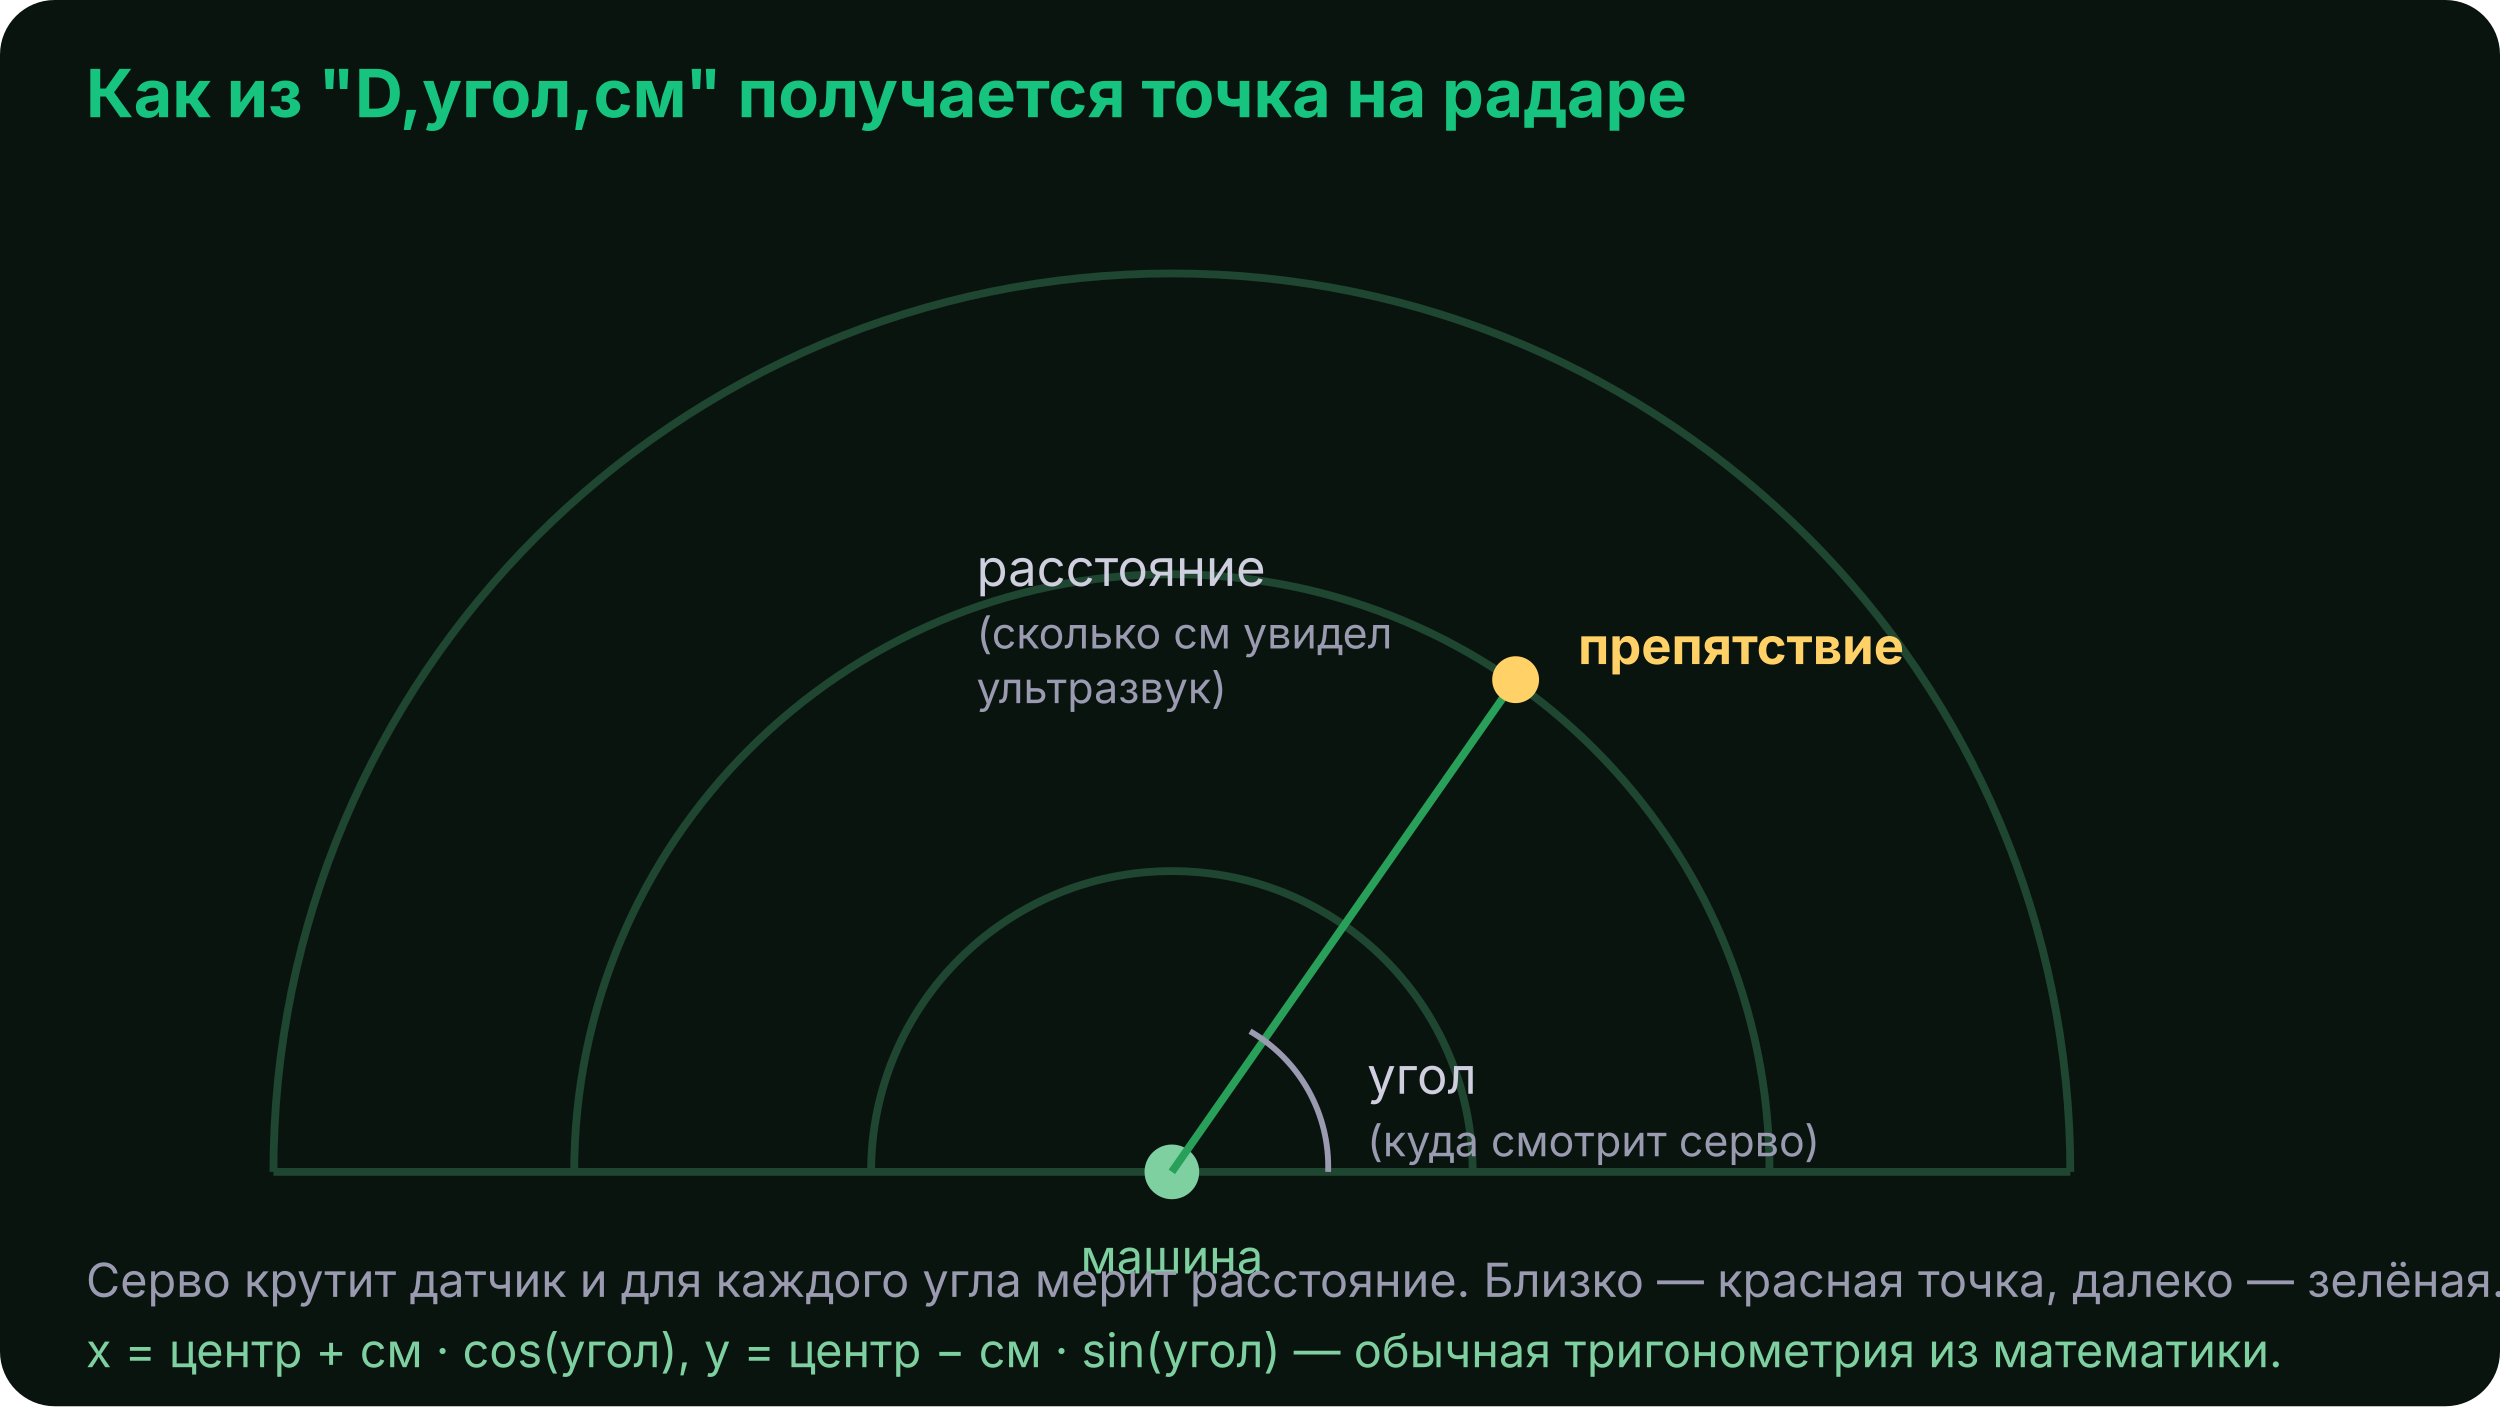
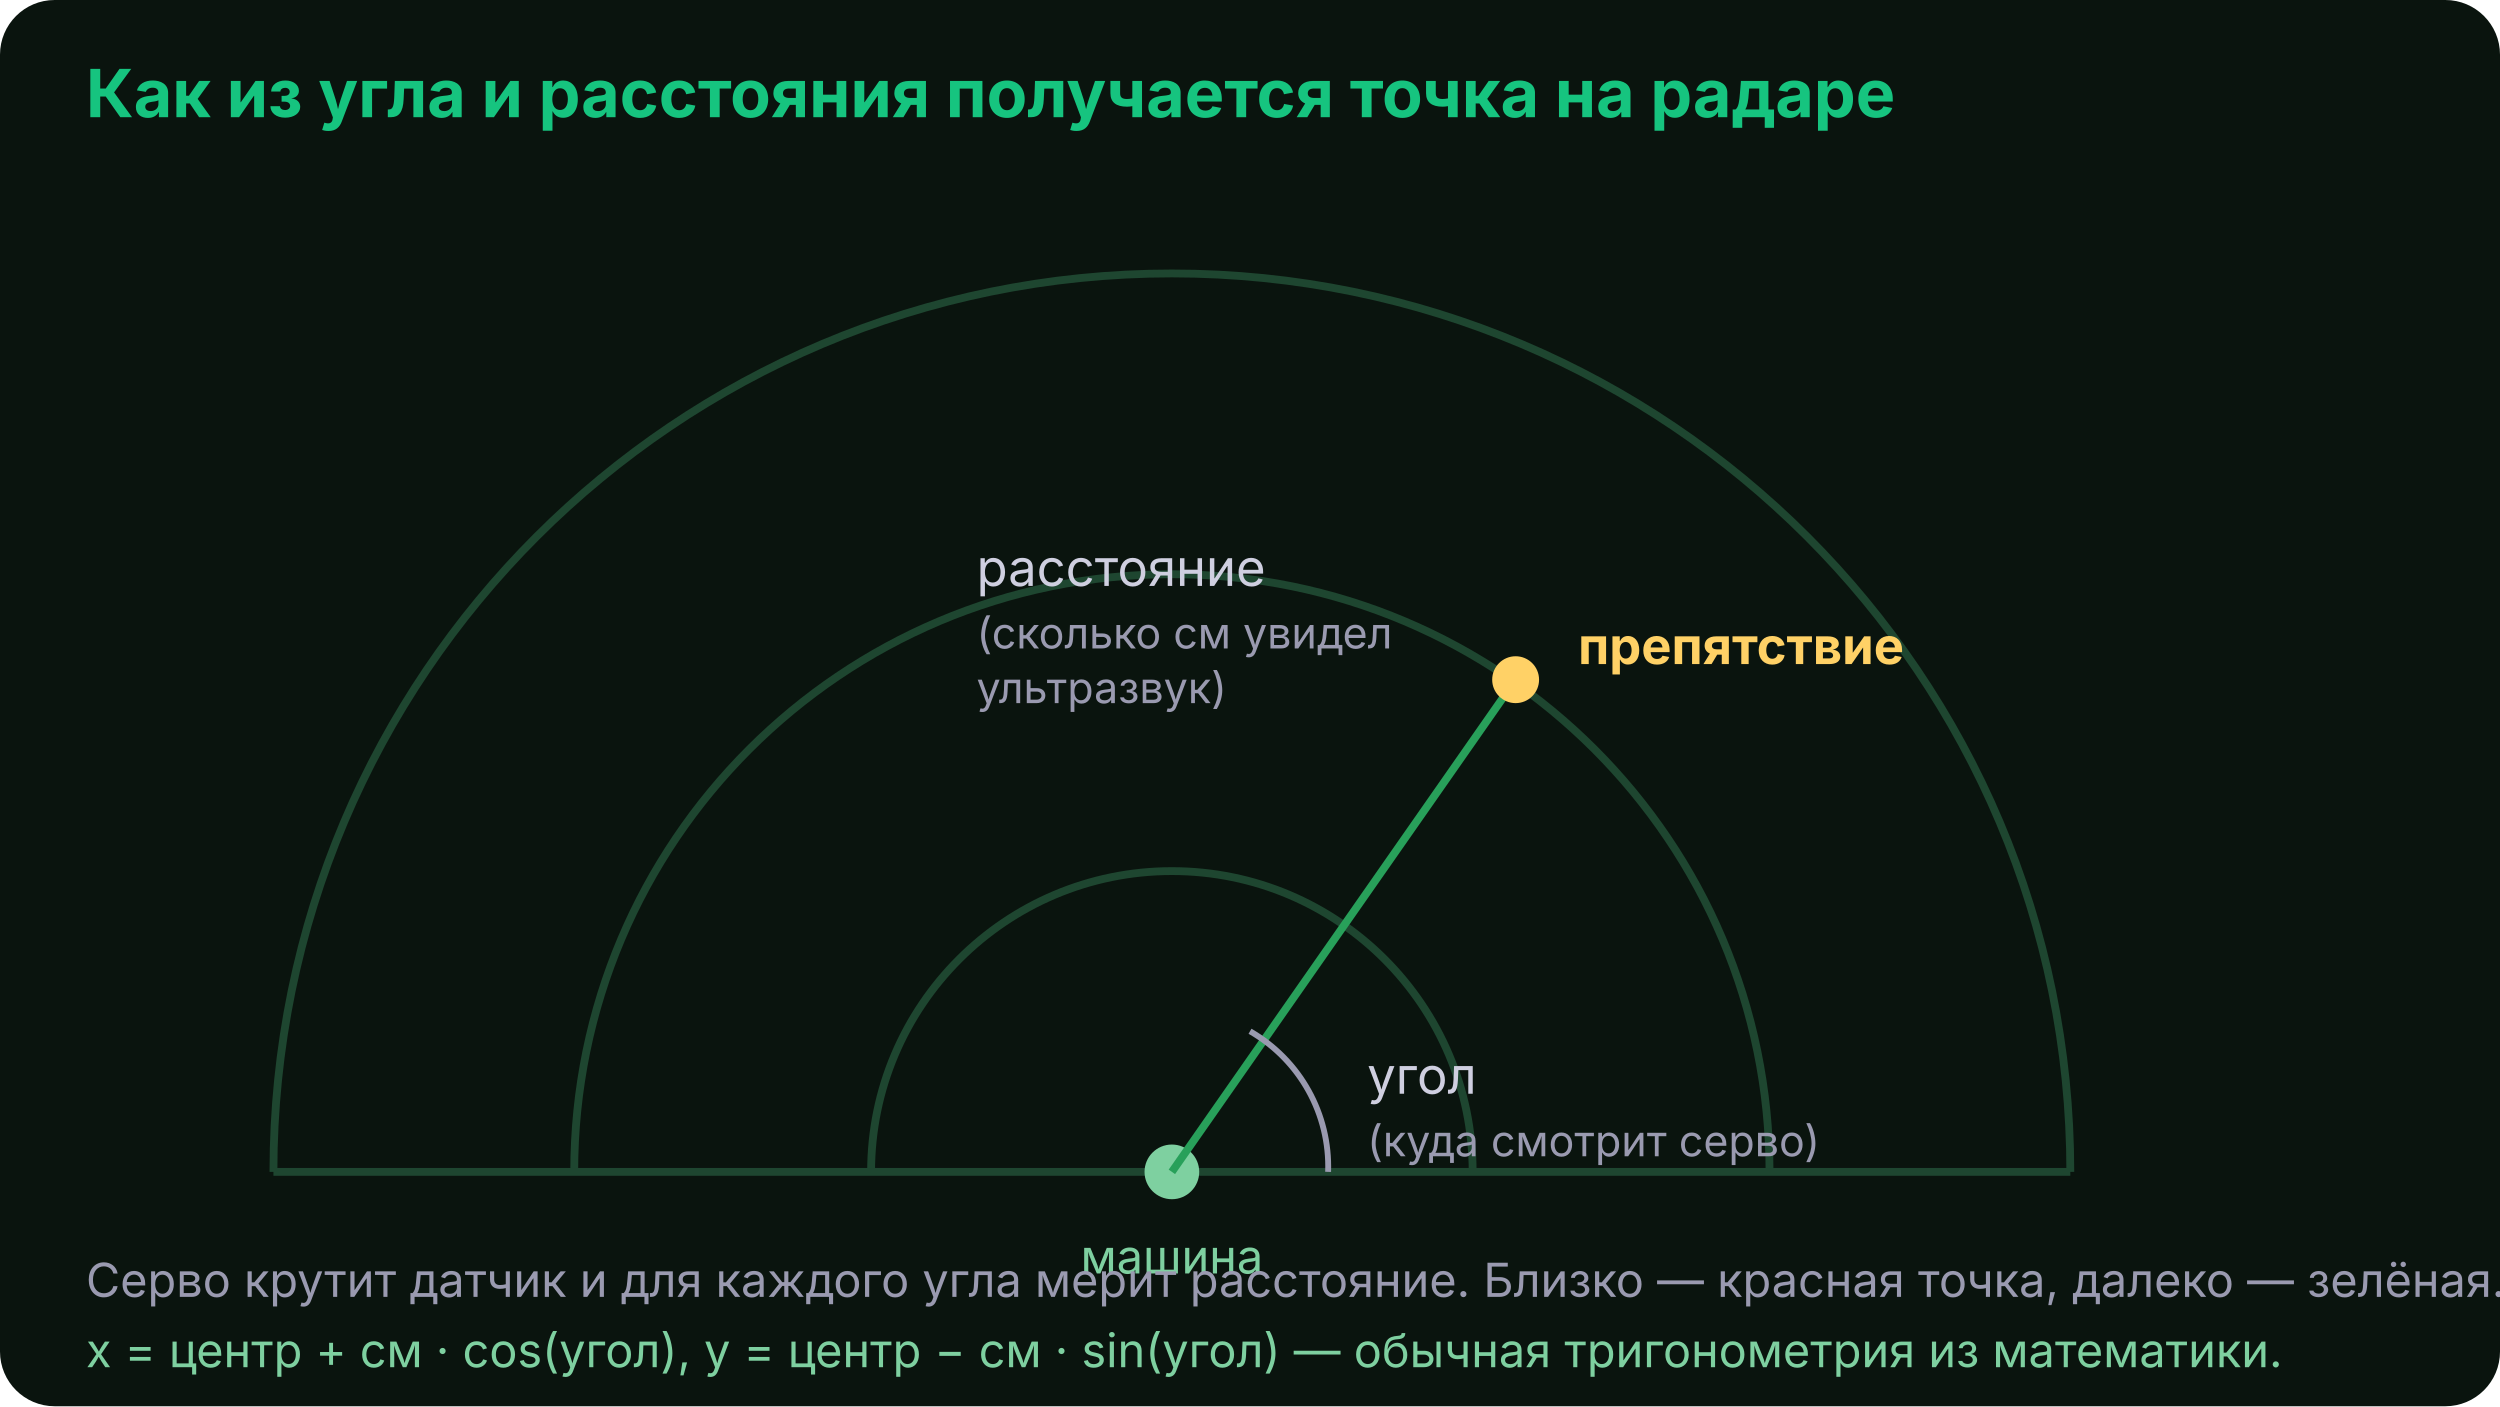
<svg xmlns="http://www.w3.org/2000/svg" viewBox="0 0 640 360" font-family="-apple-system, Segoe UI, sans-serif">
  <rect x="0" y="0" width="640" height="360" rx="14" fill="#0a140e" />
-   <text x="22" y="30" fill="#16c47f" font-size="17" font-weight="700">Как из "D,угол,см" получается точка на радаре</text>
+   <text x="22" y="30" fill="#16c47f" font-size="17" font-weight="700">Как из угла и расстояния получается точка на радаре</text>
  <g fill="none" stroke="#1e4630" stroke-width="2">
    <path d="M70 300 A 230 230 0 0 1 530 300" />
    <path d="M147 300 A 153 153 0 0 1 453 300" />
    <path d="M223 300 A 77 77 0 0 1 377 300" />
  </g>
  <line x1="70" y1="300" x2="530" y2="300" stroke="#1e4630" stroke-width="2" />
  <circle cx="300" cy="300" r="7" fill="#7ed0a0" />
  <text x="300" y="326" fill="#7ed0a0" font-size="12" text-anchor="middle">машина</text>
  <line x1="300" y1="300" x2="388" y2="174" stroke="#28a05a" stroke-width="2" />
  <circle cx="388" cy="174" r="6" fill="#ffd166" />
  <text x="404" y="170" fill="#ffd166" font-size="13" font-weight="700">препятствие</text>
  <path d="M340 300 A 40 40 0 0 0 320 264" fill="none" stroke="#9a9ab0" stroke-width="1.5" />
  <text x="350" y="280" fill="#cfcfe0" font-size="13">угол</text>
  <text x="350" y="296" fill="#9a9ab0" font-size="11">(куда смотрит серво)</text>
  <text x="250" y="150" fill="#cfcfe0" font-size="13">расстояние</text>
  <text x="250" y="166" fill="#9a9ab0" font-size="11">(сколько см увидел</text>
  <text x="250" y="180" fill="#9a9ab0" font-size="11">ультразвук)</text>
  <text x="22" y="332" fill="#9a9ab0" font-size="12">Серво крутит датчик и для каждого угла мерит расстояние. Близко — красная точка, далеко — зелёная.</text>
  <text x="22" y="350" fill="#7ed0a0" font-size="12">x = центр + см · cos(угол),   y = центр − см · sin(угол)  — обычная тригонометрия из математики.</text>
</svg>
